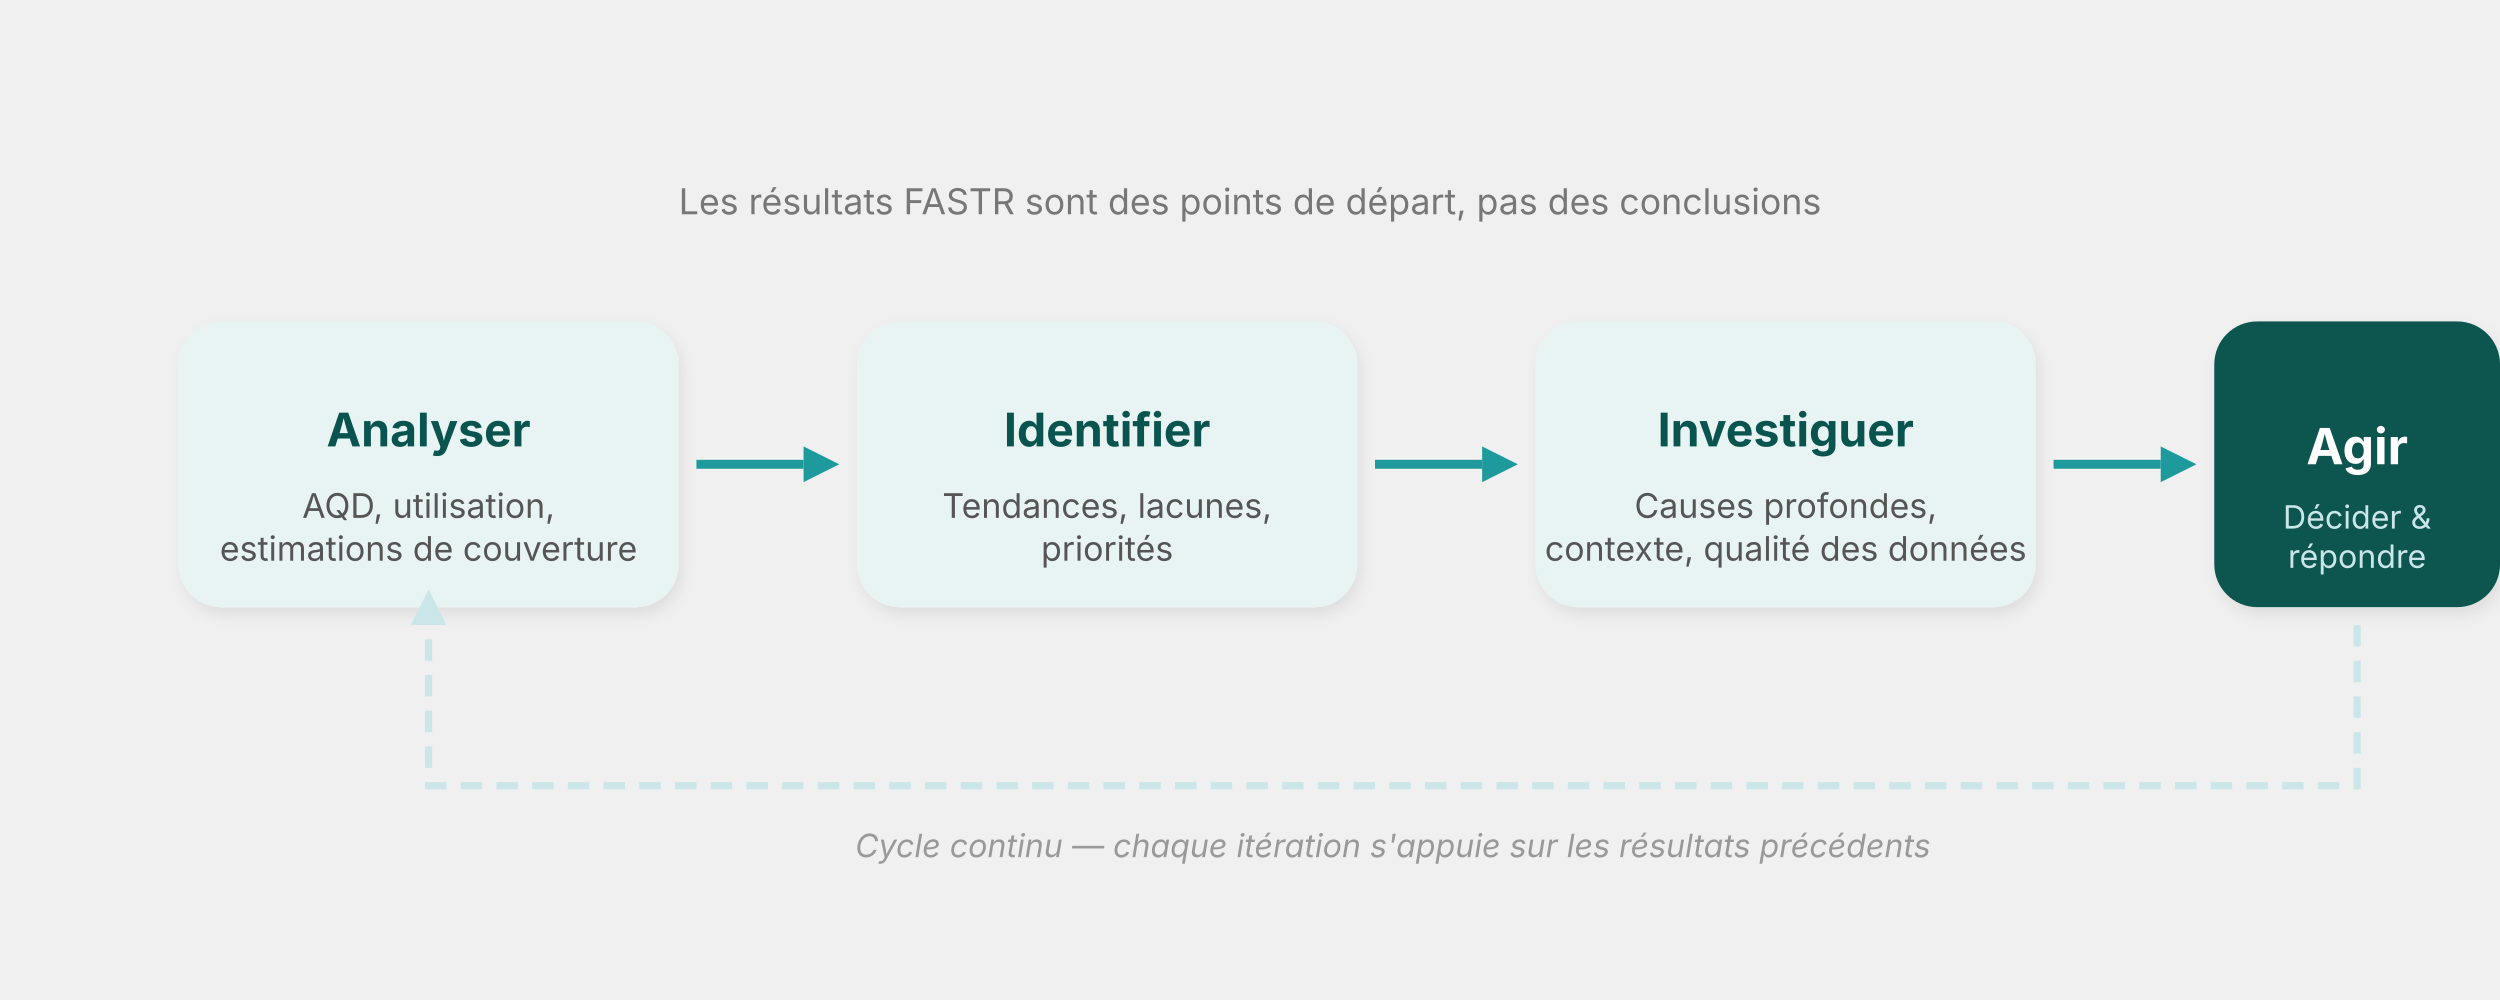
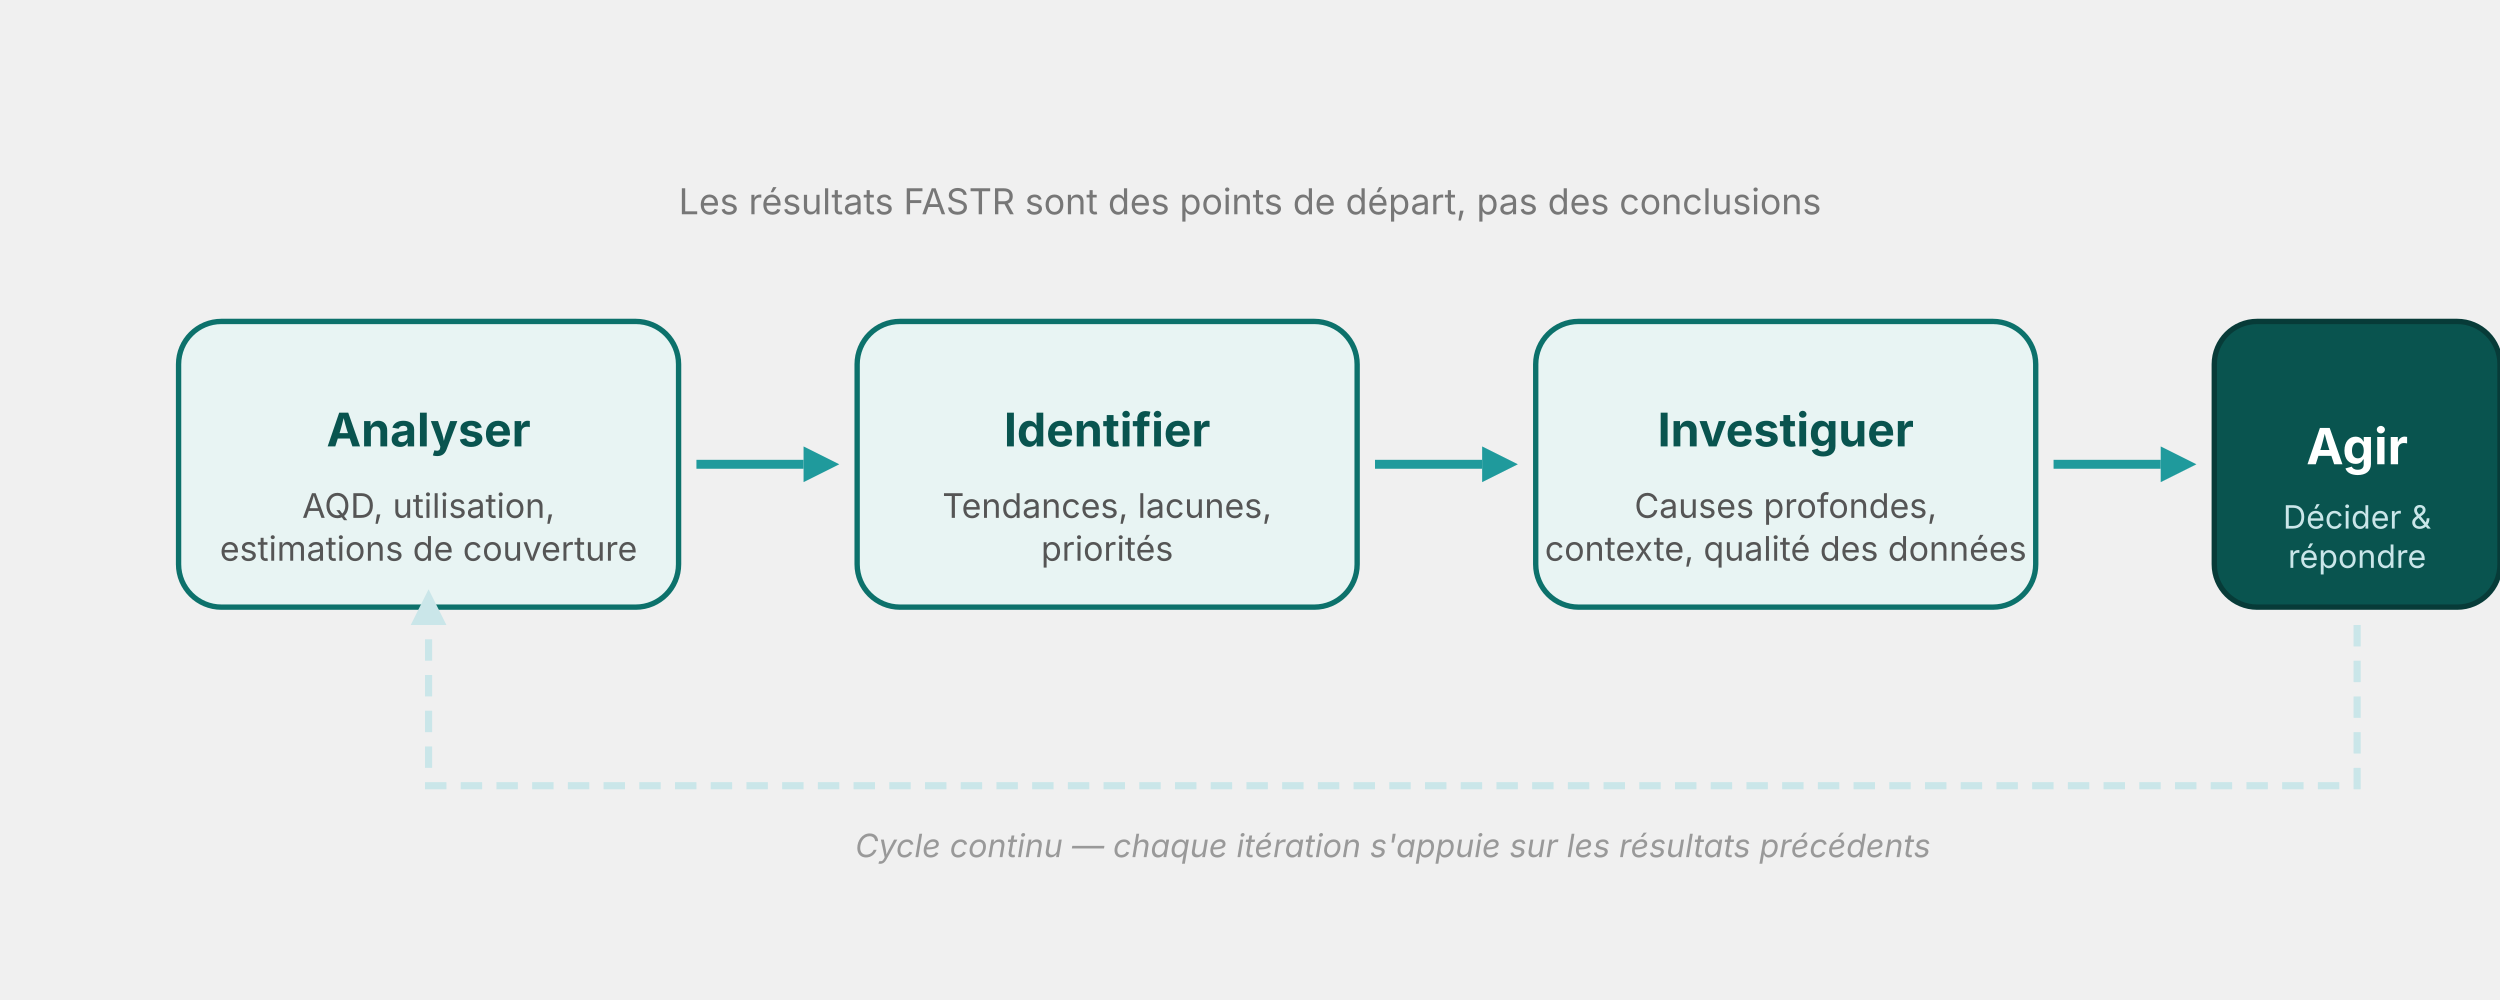
<svg xmlns="http://www.w3.org/2000/svg" viewBox="0 0 700 280">
-   <defs>
-     <filter id="shadow" x="-10%" y="-10%" width="120%" height="120%">
-       <feDropShadow dx="1" dy="2" stdDeviation="2" flood-opacity="0.08" />
-     </filter>
-   </defs>
  <g transform="translate(50, 90)">
-     <rect width="140" height="80" rx="12" fill="#E8F4F3" filter="url(#shadow)" />
+     <rect width="140" height="80" rx="12" fill="#E8F4F3" stroke="#0C716B" stroke-width="1.5" />
    <text x="70" y="35" text-anchor="middle" font-family="Inter, sans-serif" font-size="13" font-weight="700" fill="#09544F">Analyser</text>
    <text x="70" y="55" text-anchor="middle" font-family="Inter, sans-serif" font-size="9.5" fill="#555">AQD, utilisation,</text>
    <text x="70" y="67" text-anchor="middle" font-family="Inter, sans-serif" font-size="9.5" fill="#555">estimations de couverture</text>
  </g>
  <g fill="#1F9A9C">
    <line x1="195" y1="130" x2="225" y2="130" stroke="#1F9A9C" stroke-width="2.5" />
    <polygon points="225,125 235,130 225,135" />
  </g>
  <g transform="translate(240, 90)">
-     <rect width="140" height="80" rx="12" fill="#E8F4F3" filter="url(#shadow)" />
+     <rect width="140" height="80" rx="12" fill="#E8F4F3" stroke="#0C716B" stroke-width="1.5" />
    <text x="70" y="35" text-anchor="middle" font-family="Inter, sans-serif" font-size="13" font-weight="700" fill="#09544F">Identifier</text>
    <text x="70" y="55" text-anchor="middle" font-family="Inter, sans-serif" font-size="9.5" fill="#555">Tendances, lacunes,</text>
    <text x="70" y="67" text-anchor="middle" font-family="Inter, sans-serif" font-size="9.5" fill="#555">priorités</text>
  </g>
  <g fill="#1F9A9C">
    <line x1="385" y1="130" x2="415" y2="130" stroke="#1F9A9C" stroke-width="2.5" />
    <polygon points="415,125 425,130 415,135" />
  </g>
  <g transform="translate(430, 90)">
-     <rect width="140" height="80" rx="12" fill="#E8F4F3" filter="url(#shadow)" />
+     <rect width="140" height="80" rx="12" fill="#E8F4F3" stroke="#0C716B" stroke-width="1.5" />
    <text x="70" y="35" text-anchor="middle" font-family="Inter, sans-serif" font-size="13" font-weight="700" fill="#09544F">Investiguer</text>
    <text x="70" y="55" text-anchor="middle" font-family="Inter, sans-serif" font-size="9.5" fill="#555">Causes profondes,</text>
    <text x="70" y="67" text-anchor="middle" font-family="Inter, sans-serif" font-size="9.5" fill="#555">contexte, qualité des données</text>
  </g>
  <g fill="#1F9A9C">
    <line x1="575" y1="130" x2="605" y2="130" stroke="#1F9A9C" stroke-width="2.5" />
    <polygon points="605,125 615,130 605,135" />
  </g>
  <g transform="translate(620, 90)">
-     <rect width="80" height="80" rx="12" fill="#09544F" filter="url(#shadow)" />
+     <rect width="80" height="80" rx="12" fill="#09544F" stroke="#073B38" stroke-width="1.5" />
    <text x="40" y="40" text-anchor="middle" font-family="Inter, sans-serif" font-size="14" font-weight="700" fill="white">Agir</text>
    <text x="40" y="58" text-anchor="middle" font-family="Inter, sans-serif" font-size="9" fill="#CAE6E9">Décider &amp;</text>
    <text x="40" y="69" text-anchor="middle" font-family="Inter, sans-serif" font-size="9" fill="#CAE6E9">répondre</text>
  </g>
  <path d="M 660 175 L 660 220 L 120 220 L 120 175" fill="none" stroke="#CAE6E9" stroke-width="2" stroke-dasharray="6,4" />
  <polygon points="115,175 120,165 125,175" fill="#CAE6E9" />
  <text x="390" y="240" text-anchor="middle" font-family="Inter, sans-serif" font-size="9" fill="#999" font-style="italic">Cycle continu — chaque itération s'appuie sur les résultats précédents</text>
  <text x="350" y="60" text-anchor="middle" font-family="Inter, sans-serif" font-size="10" fill="#777">Les résultats FASTR sont des points de départ, pas des conclusions</text>
</svg>
